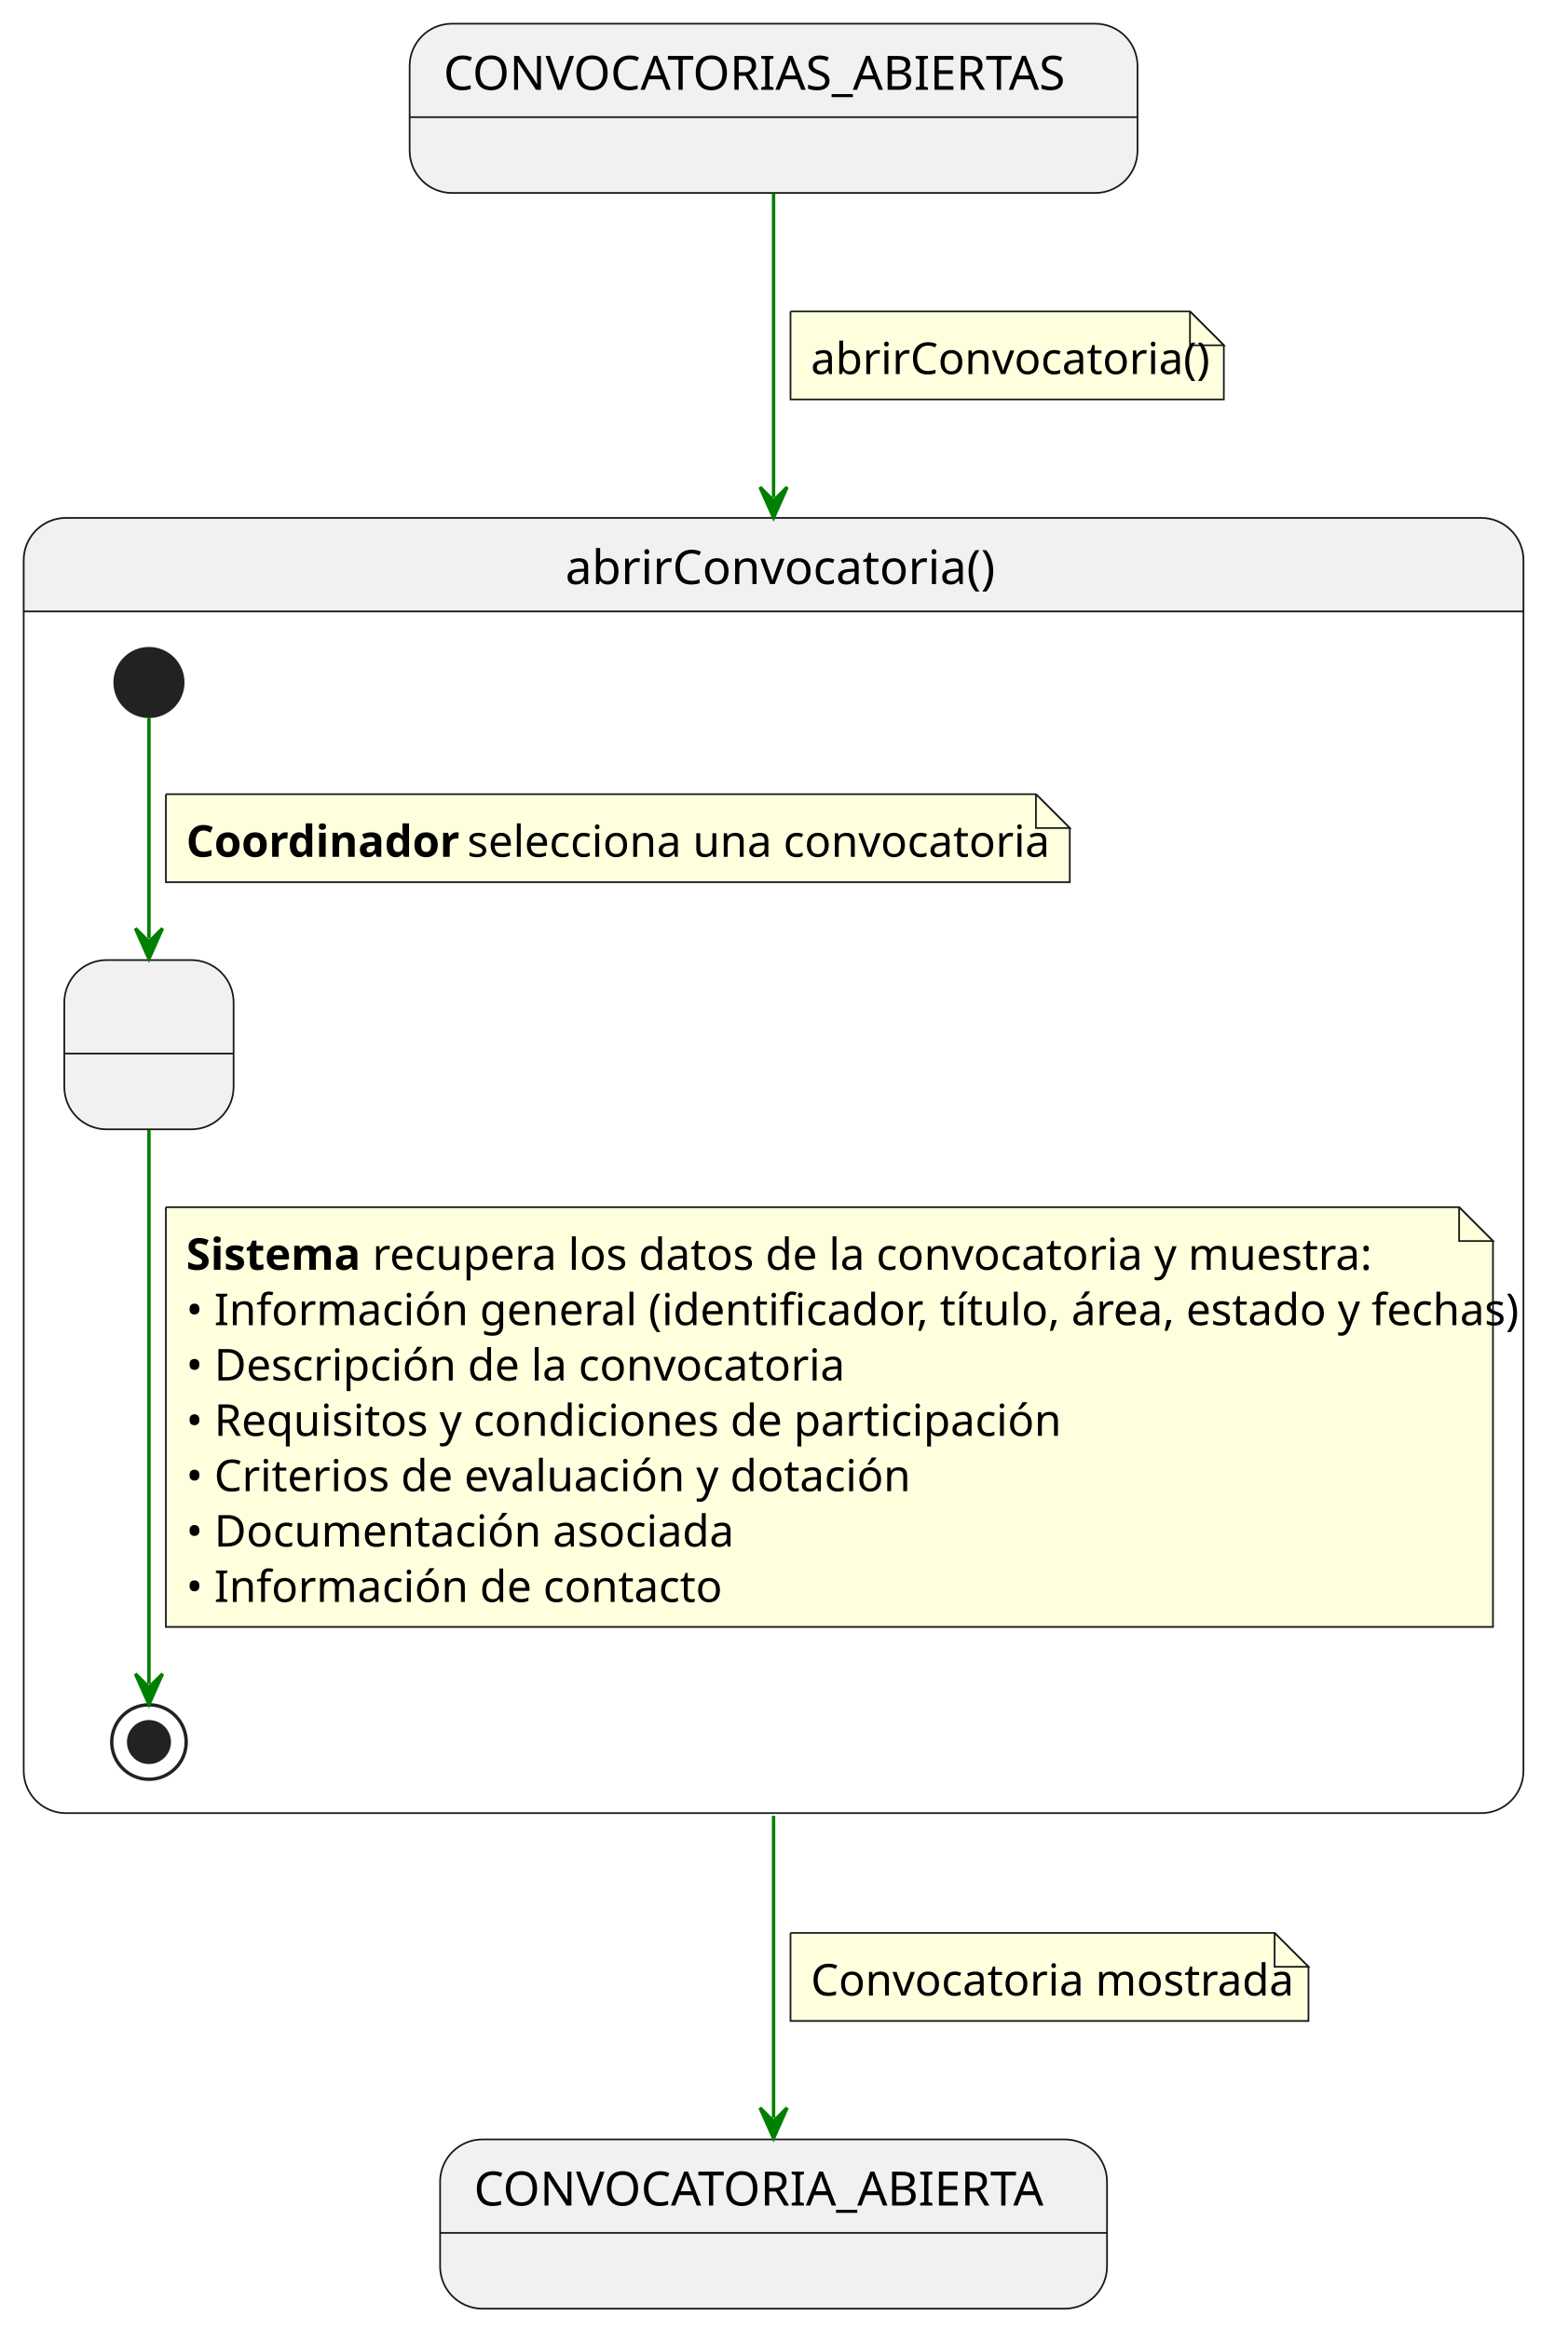
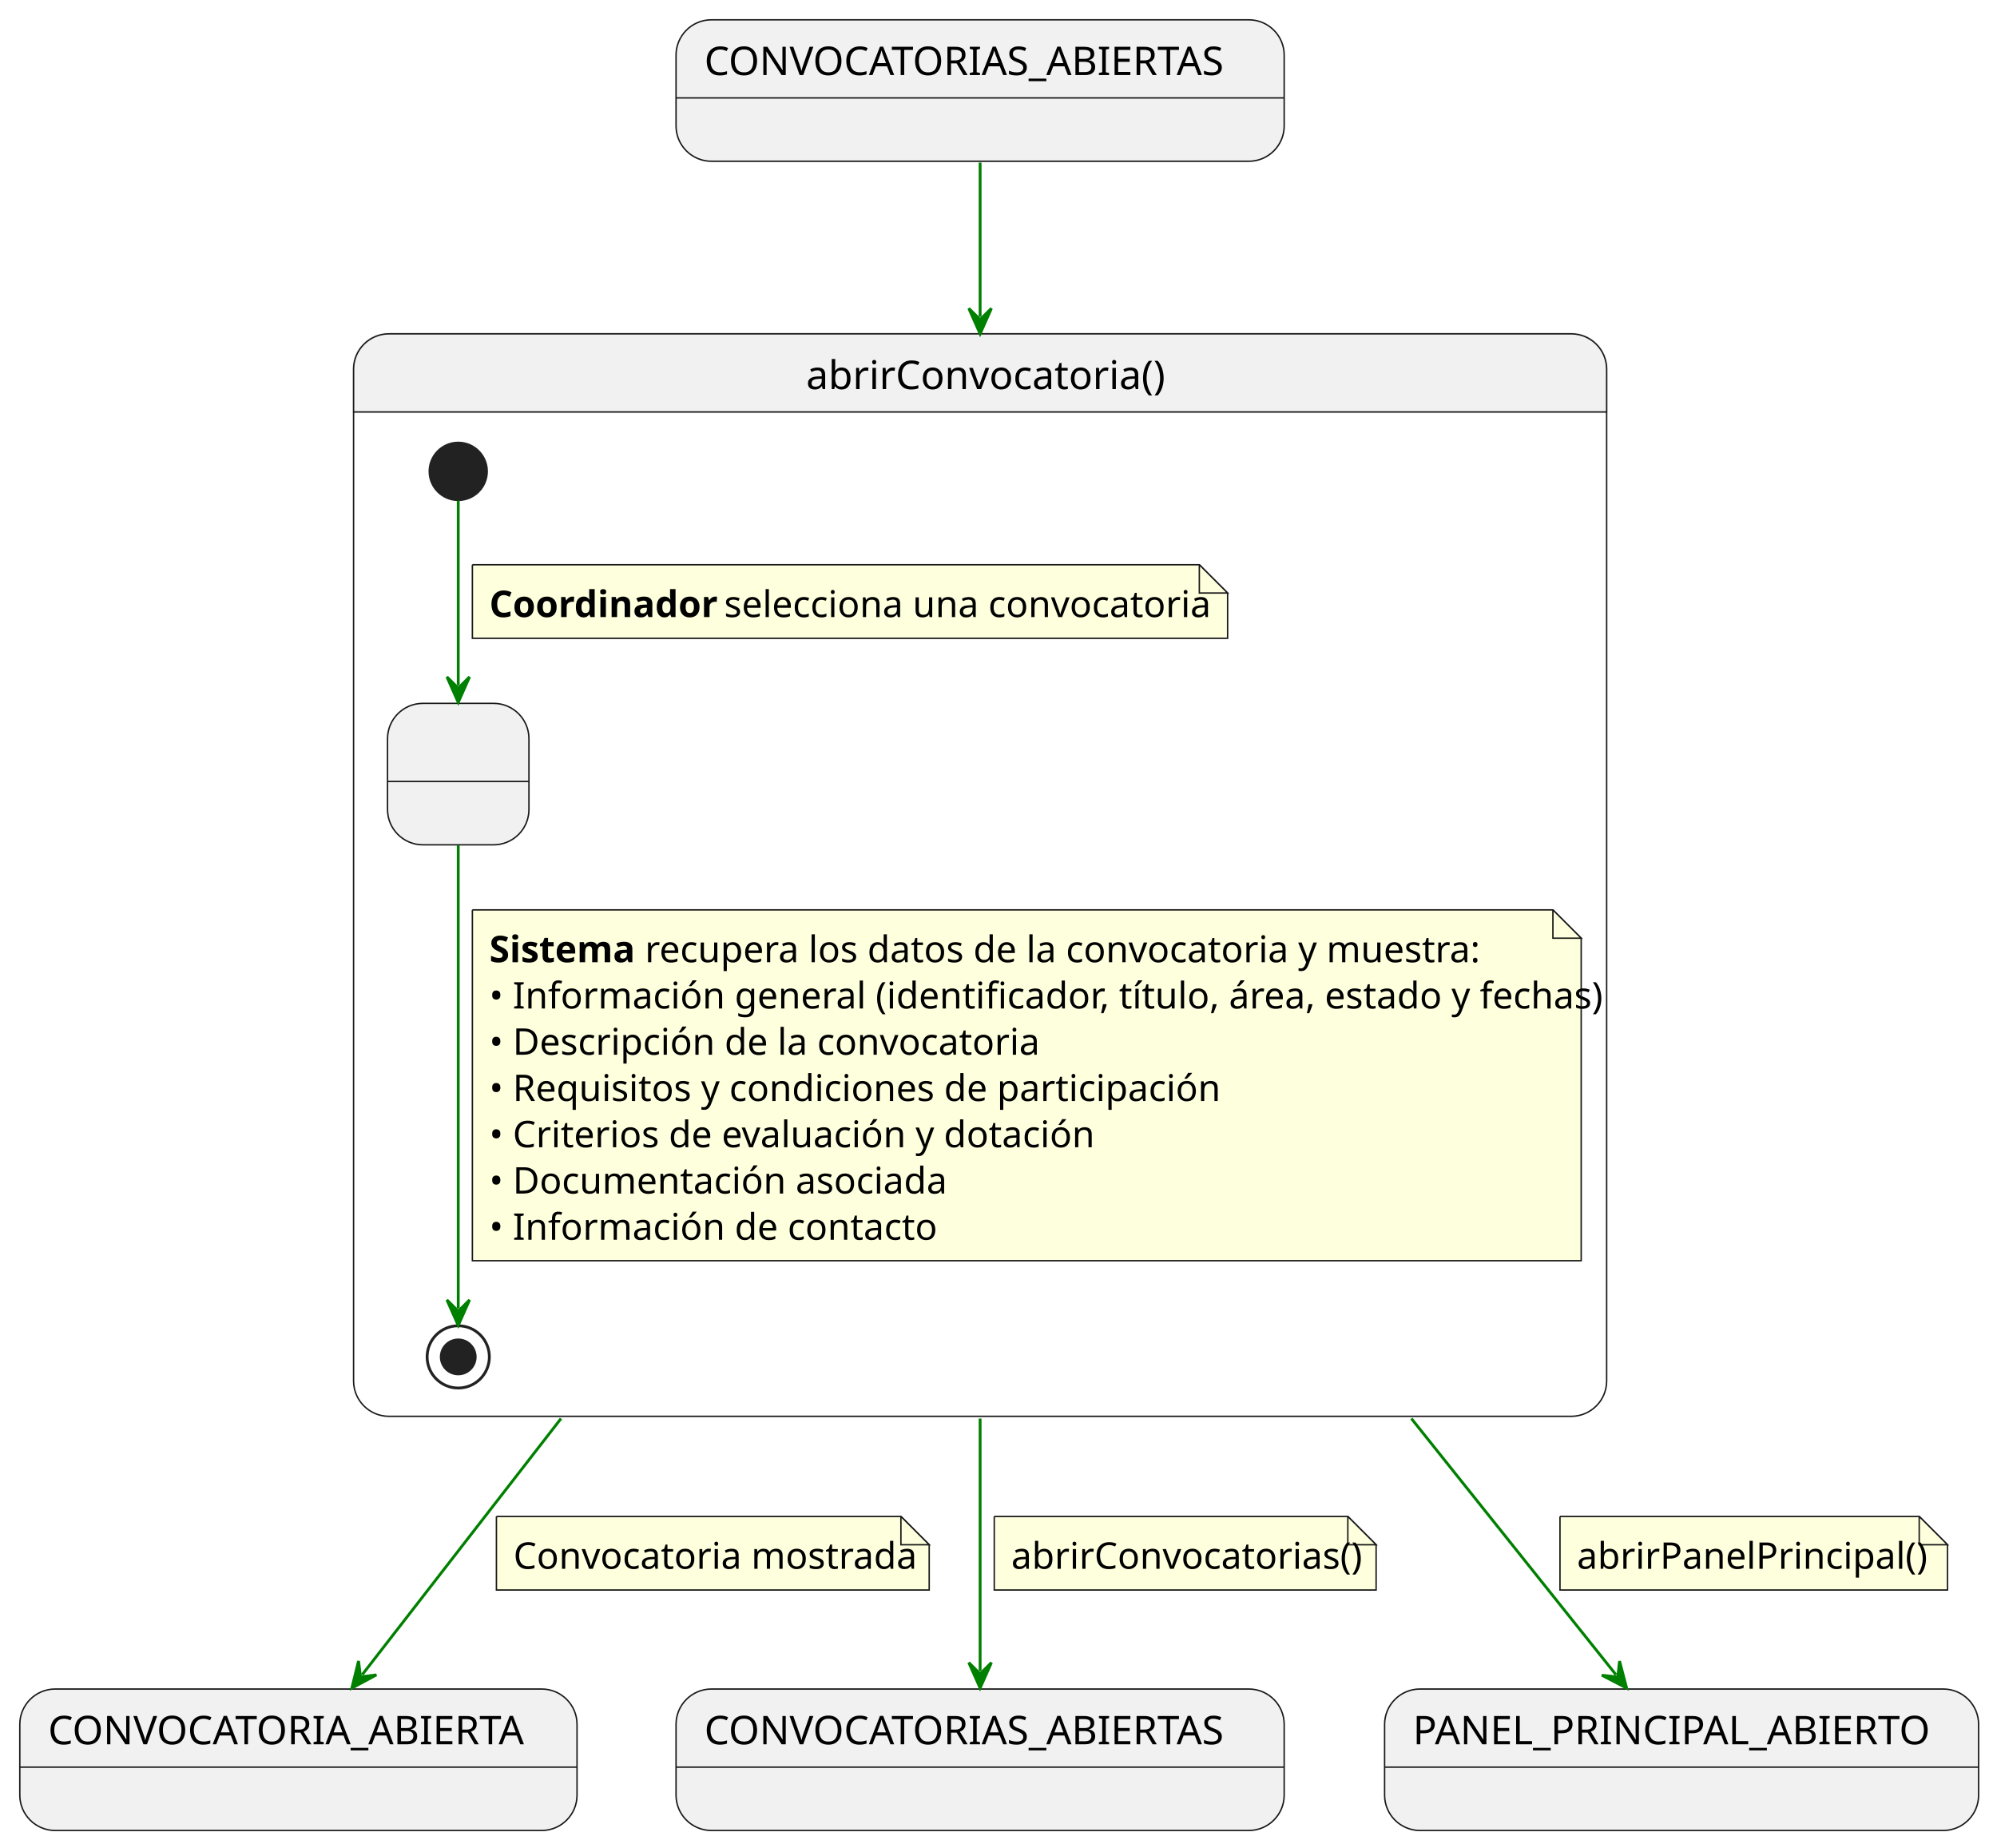
- <svg xmlns="http://www.w3.org/2000/svg" contentStyleType="text/css" height="688px" preserveAspectRatio="none" style="width:463px;height:688px;background:#FFFFFF;" version="1.1" viewBox="0 0 463 688" width="463px" zoomAndPan="magnify">
+ <svg xmlns="http://www.w3.org/2000/svg" contentStyleType="text/css" height="653px" preserveAspectRatio="none" style="width:706px;height:653px;background:#FFFFFF;" version="1.1" viewBox="0 0 706 653" width="706px" zoomAndPan="magnify">
  <defs />
  <g>
-     <path d="M19.5,153 L437.5,153 A12.5,12.5 0 0 1 450,165.5 L450,180.609 L7,180.609 L7,165.5 A12.5,12.5 0 0 1 19.5,153 " fill="#F1F1F1" style="stroke:#F1F1F1;stroke-width:1.0;" />
-     <rect fill="none" height="382.609" rx="12.5" ry="12.5" style="stroke:#181818;stroke-width:0.5;" width="443" x="7" y="153" />
-     <line style="stroke:#181818;stroke-width:0.5;" x1="7" x2="450" y1="180.609" y2="180.609" />
-     <text fill="#000000" font-family="sans-serif" font-size="14" lengthAdjust="spacing" textLength="123" x="167" y="172.533">abrirConvocatoria()</text>
+     <g id="in1">
+       <rect fill="#F1F1F1" height="50" rx="12.5" ry="12.5" style="stroke:#181818;stroke-width:0.5;" width="215" x="239" y="7" />
+       <line style="stroke:#181818;stroke-width:0.5;" x1="239" x2="454" y1="34.609" y2="34.609" />
+       <text fill="#000000" font-family="sans-serif" font-size="14" lengthAdjust="spacing" textLength="195" x="249" y="26.533">CONVOCATORIAS_ABIERTAS</text>
+     </g>
+     <path d="M137.5,118 L555.5,118 A12.5,12.5 0 0 1 568,130.5 L568,145.609 L125,145.609 L125,130.5 A12.5,12.5 0 0 1 137.5,118 " fill="#F1F1F1" style="stroke:#F1F1F1;stroke-width:1.0;" />
+     <rect fill="none" height="382.609" rx="12.5" ry="12.5" style="stroke:#181818;stroke-width:0.5;" width="443" x="125" y="118" />
+     <line style="stroke:#181818;stroke-width:0.5;" x1="125" x2="568" y1="145.609" y2="145.609" />
+     <text fill="#000000" font-family="sans-serif" font-size="14" lengthAdjust="spacing" textLength="123" x="285" y="137.533">abrirConvocatoria()</text>
    <g id="abrirConvocatoria.CargandoDetalle">
-       <rect fill="#F1F1F1" height="50" rx="12.5" ry="12.5" style="stroke:#181818;stroke-width:0.5;" width="50" x="19" y="283.609" />
-       <line style="stroke:#181818;stroke-width:0.5;" x1="19" x2="69" y1="311.219" y2="311.219" />
-       <text fill="#000000" font-family="sans-serif" font-size="14" lengthAdjust="spacing" textLength="4" x="42" y="303.143"> </text>
+       <rect fill="#F1F1F1" height="50" rx="12.5" ry="12.5" style="stroke:#181818;stroke-width:0.5;" width="50" x="137" y="248.609" />
+       <line style="stroke:#181818;stroke-width:0.5;" x1="137" x2="187" y1="276.219" y2="276.219" />
+       <text fill="#000000" font-family="sans-serif" font-size="14" lengthAdjust="spacing" textLength="4" x="160" y="268.143"> </text>
    </g>
-     <ellipse cx="44" cy="201.609" fill="#222222" rx="10" ry="10" style="stroke:#222222;stroke-width:1.0;" />
-     <ellipse cx="44" cy="514.609" fill="none" rx="11" ry="11" style="stroke:#222222;stroke-width:1.0;" />
-     <ellipse cx="44" cy="514.609" fill="#222222" rx="6" ry="6" style="stroke:#222222;stroke-width:1.0;" />
+     <ellipse cx="162" cy="166.609" fill="#222222" rx="10" ry="10" style="stroke:#222222;stroke-width:1.0;" />
+     <ellipse cx="162" cy="479.609" fill="none" rx="11" ry="11" style="stroke:#222222;stroke-width:1.0;" />
+     <ellipse cx="162" cy="479.609" fill="#222222" rx="6" ry="6" style="stroke:#222222;stroke-width:1.0;" />
    <g id="link_*start*abrirConvocatoria_CargandoDetalle">
-       <path d="M44,211.929 C44,227.789 44,254.519 44,277.249 " fill="none" id="*start*abrirConvocatoria-to-CargandoDetalle" style="stroke:#008000;stroke-width:1.0;" />
-       <polygon fill="#008000" points="44,283.249,48,274.249,44,278.249,40,274.249,44,283.249" style="stroke:#008000;stroke-width:1.0;" />
-       <path d="M49,234.609 L49,260.609 L316,260.609 L316,244.609 L306,234.609 L49,234.609 " fill="#FEFFDD" style="stroke:#181818;stroke-width:0.5;" />
-       <path d="M306,234.609 L306,244.609 L316,244.609 L306,234.609 " fill="#FEFFDD" style="stroke:#181818;stroke-width:0.5;" />
-       <text fill="#000000" font-family="sans-serif" font-size="13" font-weight="bold" lengthAdjust="spacing" textLength="79" x="55" y="253.105">Coordinador</text>
-       <text fill="#000000" font-family="sans-serif" font-size="13" lengthAdjust="spacing" textLength="163" x="138" y="253.105">selecciona una convocatoria</text>
+       <path d="M162,176.929 C162,192.789 162,219.519 162,242.249 " fill="none" id="*start*abrirConvocatoria-to-CargandoDetalle" style="stroke:#008000;stroke-width:1.0;" />
+       <polygon fill="#008000" points="162,248.249,166,239.249,162,243.249,158,239.249,162,248.249" style="stroke:#008000;stroke-width:1.0;" />
+       <path d="M167,199.609 L167,225.609 L434,225.609 L434,209.609 L424,199.609 L167,199.609 " fill="#FEFFDD" style="stroke:#181818;stroke-width:0.5;" />
+       <path d="M424,199.609 L424,209.609 L434,209.609 L424,199.609 " fill="#FEFFDD" style="stroke:#181818;stroke-width:0.5;" />
+       <text fill="#000000" font-family="sans-serif" font-size="13" font-weight="bold" lengthAdjust="spacing" textLength="79" x="173" y="218.105">Coordinador</text>
+       <text fill="#000000" font-family="sans-serif" font-size="13" lengthAdjust="spacing" textLength="163" x="256" y="218.105">selecciona una convocatoria</text>
    </g>
    <g id="link_CargandoDetalle_*end*abrirConvocatoria">
-       <path d="M44,333.809 C44,378.559 44,466.499 44,497.469 " fill="none" id="CargandoDetalle-to-*end*abrirConvocatoria" style="stroke:#008000;stroke-width:1.0;" />
-       <polygon fill="#008000" points="44,503.469,48,494.469,44,498.469,40,494.469,44,503.469" style="stroke:#008000;stroke-width:1.0;" />
-       <path d="M49,356.609 L49,480.609 L441,480.609 L441,366.609 L431,356.609 L49,356.609 " fill="#FEFFDD" style="stroke:#181818;stroke-width:0.5;" />
-       <path d="M431,356.609 L431,366.609 L441,366.609 L431,356.609 " fill="#FEFFDD" style="stroke:#181818;stroke-width:0.5;" />
-       <text fill="#000000" font-family="sans-serif" font-size="13" font-weight="bold" lengthAdjust="spacing" textLength="51" x="55" y="375.104">Sistema</text>
-       <text fill="#000000" font-family="sans-serif" font-size="13" lengthAdjust="spacing" textLength="281" x="110" y="375.104">recupera los datos de la convocatoria y muestra:</text>
-       <text fill="#000000" font-family="sans-serif" font-size="13" lengthAdjust="spacing" textLength="371" x="55" y="391.456">• Información general (identificador, título, área, estado y fechas)</text>
-       <text fill="#000000" font-family="sans-serif" font-size="13" lengthAdjust="spacing" textLength="185" x="55" y="407.808">• Descripción de la convocatoria</text>
-       <text fill="#000000" font-family="sans-serif" font-size="13" lengthAdjust="spacing" textLength="249" x="55" y="424.159">• Requisitos y condiciones de participación</text>
-       <text fill="#000000" font-family="sans-serif" font-size="13" lengthAdjust="spacing" textLength="203" x="55" y="440.511">• Criterios de evaluación y dotación</text>
-       <text fill="#000000" font-family="sans-serif" font-size="13" lengthAdjust="spacing" textLength="155" x="55" y="456.862">• Documentación asociada</text>
-       <text fill="#000000" font-family="sans-serif" font-size="13" lengthAdjust="spacing" textLength="147" x="55" y="473.214">• Información de contacto</text>
+       <path d="M162,298.809 C162,343.559 162,431.499 162,462.469 " fill="none" id="CargandoDetalle-to-*end*abrirConvocatoria" style="stroke:#008000;stroke-width:1.0;" />
+       <polygon fill="#008000" points="162,468.469,166,459.469,162,463.469,158,459.469,162,468.469" style="stroke:#008000;stroke-width:1.0;" />
+       <path d="M167,321.609 L167,445.609 L559,445.609 L559,331.609 L549,321.609 L167,321.609 " fill="#FEFFDD" style="stroke:#181818;stroke-width:0.5;" />
+       <path d="M549,321.609 L549,331.609 L559,331.609 L549,321.609 " fill="#FEFFDD" style="stroke:#181818;stroke-width:0.5;" />
+       <text fill="#000000" font-family="sans-serif" font-size="13" font-weight="bold" lengthAdjust="spacing" textLength="51" x="173" y="340.104">Sistema</text>
+       <text fill="#000000" font-family="sans-serif" font-size="13" lengthAdjust="spacing" textLength="281" x="228" y="340.104">recupera los datos de la convocatoria y muestra:</text>
+       <text fill="#000000" font-family="sans-serif" font-size="13" lengthAdjust="spacing" textLength="371" x="173" y="356.456">• Información general (identificador, título, área, estado y fechas)</text>
+       <text fill="#000000" font-family="sans-serif" font-size="13" lengthAdjust="spacing" textLength="185" x="173" y="372.808">• Descripción de la convocatoria</text>
+       <text fill="#000000" font-family="sans-serif" font-size="13" lengthAdjust="spacing" textLength="249" x="173" y="389.159">• Requisitos y condiciones de participación</text>
+       <text fill="#000000" font-family="sans-serif" font-size="13" lengthAdjust="spacing" textLength="203" x="173" y="405.511">• Criterios de evaluación y dotación</text>
+       <text fill="#000000" font-family="sans-serif" font-size="13" lengthAdjust="spacing" textLength="155" x="173" y="421.862">• Documentación asociada</text>
+       <text fill="#000000" font-family="sans-serif" font-size="13" lengthAdjust="spacing" textLength="147" x="173" y="438.214">• Información de contacto</text>
+     </g>
+     <g id="CONVOCATORIA_ABIERTA">
+       <rect fill="#F1F1F1" height="50" rx="12.5" ry="12.5" style="stroke:#181818;stroke-width:0.5;" width="197" x="7" y="597" />
+       <line style="stroke:#181818;stroke-width:0.5;" x1="7" x2="204" y1="624.609" y2="624.609" />
+       <text fill="#000000" font-family="sans-serif" font-size="14" lengthAdjust="spacing" textLength="177" x="17" y="616.533">CONVOCATORIA_ABIERTA</text>
    </g>
    <g id="CONVOCATORIAS_ABIERTAS">
-       <rect fill="#F1F1F1" height="50" rx="12.5" ry="12.5" style="stroke:#181818;stroke-width:0.5;" width="215" x="121" y="7" />
-       <line style="stroke:#181818;stroke-width:0.5;" x1="121" x2="336" y1="34.609" y2="34.609" />
-       <text fill="#000000" font-family="sans-serif" font-size="14" lengthAdjust="spacing" textLength="195" x="131" y="26.533">CONVOCATORIAS_ABIERTAS</text>
+       <rect fill="#F1F1F1" height="50" rx="12.5" ry="12.5" style="stroke:#181818;stroke-width:0.5;" width="215" x="239" y="597" />
+       <line style="stroke:#181818;stroke-width:0.5;" x1="239" x2="454" y1="624.609" y2="624.609" />
+       <text fill="#000000" font-family="sans-serif" font-size="14" lengthAdjust="spacing" textLength="195" x="249" y="616.533">CONVOCATORIAS_ABIERTAS</text>
    </g>
-     <g id="CONVOCATORIA_ABIERTA">
-       <rect fill="#F1F1F1" height="50" rx="12.5" ry="12.5" style="stroke:#181818;stroke-width:0.5;" width="197" x="130" y="632" />
-       <line style="stroke:#181818;stroke-width:0.5;" x1="130" x2="327" y1="659.609" y2="659.609" />
-       <text fill="#000000" font-family="sans-serif" font-size="14" lengthAdjust="spacing" textLength="177" x="140" y="651.533">CONVOCATORIA_ABIERTA</text>
+     <g id="PANEL_PRINCIPAL_ABIERTO">
+       <rect fill="#F1F1F1" height="50" rx="12.5" ry="12.5" style="stroke:#181818;stroke-width:0.5;" width="210" x="489.5" y="597" />
+       <line style="stroke:#181818;stroke-width:0.5;" x1="489.5" x2="699.5" y1="624.609" y2="624.609" />
+       <text fill="#000000" font-family="sans-serif" font-size="14" lengthAdjust="spacing" textLength="190" x="499.5" y="616.533">PANEL_PRINCIPAL_ABIERTO</text>
    </g>
-     <g id="link_CONVOCATORIAS_ABIERTAS_abrirConvocatoria">
-       <path d="M228.5,57.11 C228.5,79.33 228.5,108.6 228.5,146.91 " fill="none" id="CONVOCATORIAS_ABIERTAS-to-abrirConvocatoria" style="stroke:#008000;stroke-width:1.0;" />
-       <polygon fill="#008000" points="228.5,152.91,232.5,143.91,228.5,147.91,224.5,143.91,228.5,152.91" style="stroke:#008000;stroke-width:1.0;" />
-       <path d="M233.5,92 L233.5,118 L361.5,118 L361.5,102 L351.5,92 L233.5,92 " fill="#FEFFDD" style="stroke:#181818;stroke-width:0.5;" />
-       <path d="M351.5,92 L351.5,102 L361.5,102 L351.5,92 " fill="#FEFFDD" style="stroke:#181818;stroke-width:0.5;" />
-       <text fill="#000000" font-family="sans-serif" font-size="13" lengthAdjust="spacing" textLength="107" x="239.5" y="110.495">abrirConvocatoria()</text>
+     <g id="link_in1_abrirConvocatoria">
+       <path d="M346.5,57.45 C346.5,72.79 346.5,88.15 346.5,111.99 " fill="none" id="in1-to-abrirConvocatoria" style="stroke:#008000;stroke-width:1.0;" />
+       <polygon fill="#008000" points="346.5,117.99,350.5,108.99,346.5,112.99,342.5,108.99,346.5,117.99" style="stroke:#008000;stroke-width:1.0;" />
    </g>
    <g id="link_abrirConvocatoria_CONVOCATORIA_ABIERTA">
-       <path d="M228.5,536.4 C228.5,574.45 228.5,603.48 228.5,625.66 " fill="none" id="abrirConvocatoria-to-CONVOCATORIA_ABIERTA" style="stroke:#008000;stroke-width:1.0;" />
-       <polygon fill="#008000" points="228.5,631.66,232.5,622.66,228.5,626.66,224.5,622.66,228.5,631.66" style="stroke:#008000;stroke-width:1.0;" />
-       <path d="M233.5,571 L233.5,597 L386.5,597 L386.5,581 L376.5,571 L233.5,571 " fill="#FEFFDD" style="stroke:#181818;stroke-width:0.5;" />
-       <path d="M376.5,571 L376.5,581 L386.5,581 L376.5,571 " fill="#FEFFDD" style="stroke:#181818;stroke-width:0.5;" />
-       <text fill="#000000" font-family="sans-serif" font-size="13" lengthAdjust="spacing" textLength="132" x="239.5" y="589.495">Convocatoria mostrada</text>
+       <path d="M198.33,501.4 C168.8,539.45 145.29,569.741 128.07,591.921 " fill="none" id="abrirConvocatoria-to-CONVOCATORIA_ABIERTA" style="stroke:#008000;stroke-width:1.0;" />
+       <polygon fill="#008000" points="124.39,596.66,133.069,592.004,127.456,592.711,126.75,587.098,124.39,596.66" style="stroke:#008000;stroke-width:1.0;" />
+       <path d="M175.5,536 L175.5,562 L328.5,562 L328.5,546 L318.5,536 L175.5,536 " fill="#FEFFDD" style="stroke:#181818;stroke-width:0.5;" />
+       <path d="M318.5,536 L318.5,546 L328.5,546 L318.5,536 " fill="#FEFFDD" style="stroke:#181818;stroke-width:0.5;" />
+       <text fill="#000000" font-family="sans-serif" font-size="13" lengthAdjust="spacing" textLength="132" x="181.5" y="554.495">Convocatoria mostrada</text>
+     </g>
+     <g id="link_abrirConvocatoria_CONVOCATORIAS_ABIERTAS">
+       <path d="M346.5,501.4 C346.5,539.45 346.5,568.48 346.5,590.66 " fill="none" id="abrirConvocatoria-to-CONVOCATORIAS_ABIERTAS" style="stroke:#008000;stroke-width:1.0;" />
+       <polygon fill="#008000" points="346.5,596.66,350.5,587.66,346.5,591.66,342.5,587.66,346.5,596.66" style="stroke:#008000;stroke-width:1.0;" />
+       <path d="M351.5,536 L351.5,562 L486.5,562 L486.5,546 L476.5,536 L351.5,536 " fill="#FEFFDD" style="stroke:#181818;stroke-width:0.5;" />
+       <path d="M476.5,536 L476.5,546 L486.5,546 L476.5,536 " fill="#FEFFDD" style="stroke:#181818;stroke-width:0.5;" />
+       <text fill="#000000" font-family="sans-serif" font-size="13" lengthAdjust="spacing" textLength="114" x="357.5" y="554.495">abrirConvocatorias()</text>
+     </g>
+     <g id="link_abrirConvocatoria_PANEL_PRINCIPAL_ABIERTO">
+       <path d="M498.97,501.4 C529.36,539.45 553.595,569.792 571.315,591.972 " fill="none" id="abrirConvocatoria-to-PANEL_PRINCIPAL_ABIERTO" style="stroke:#008000;stroke-width:1.0;" />
+       <polygon fill="#008000" points="575.06,596.66,572.567,587.132,571.939,592.754,566.317,592.125,575.06,596.66" style="stroke:#008000;stroke-width:1.0;" />
+       <path d="M551.5,536 L551.5,562 L688.5,562 L688.5,546 L678.5,536 L551.5,536 " fill="#FEFFDD" style="stroke:#181818;stroke-width:0.5;" />
+       <path d="M678.5,536 L678.5,546 L688.5,546 L678.5,536 " fill="#FEFFDD" style="stroke:#181818;stroke-width:0.5;" />
+       <text fill="#000000" font-family="sans-serif" font-size="13" lengthAdjust="spacing" textLength="116" x="557.5" y="554.495">abrirPanelPrincipal()</text>
    </g>
  </g>
</svg>
